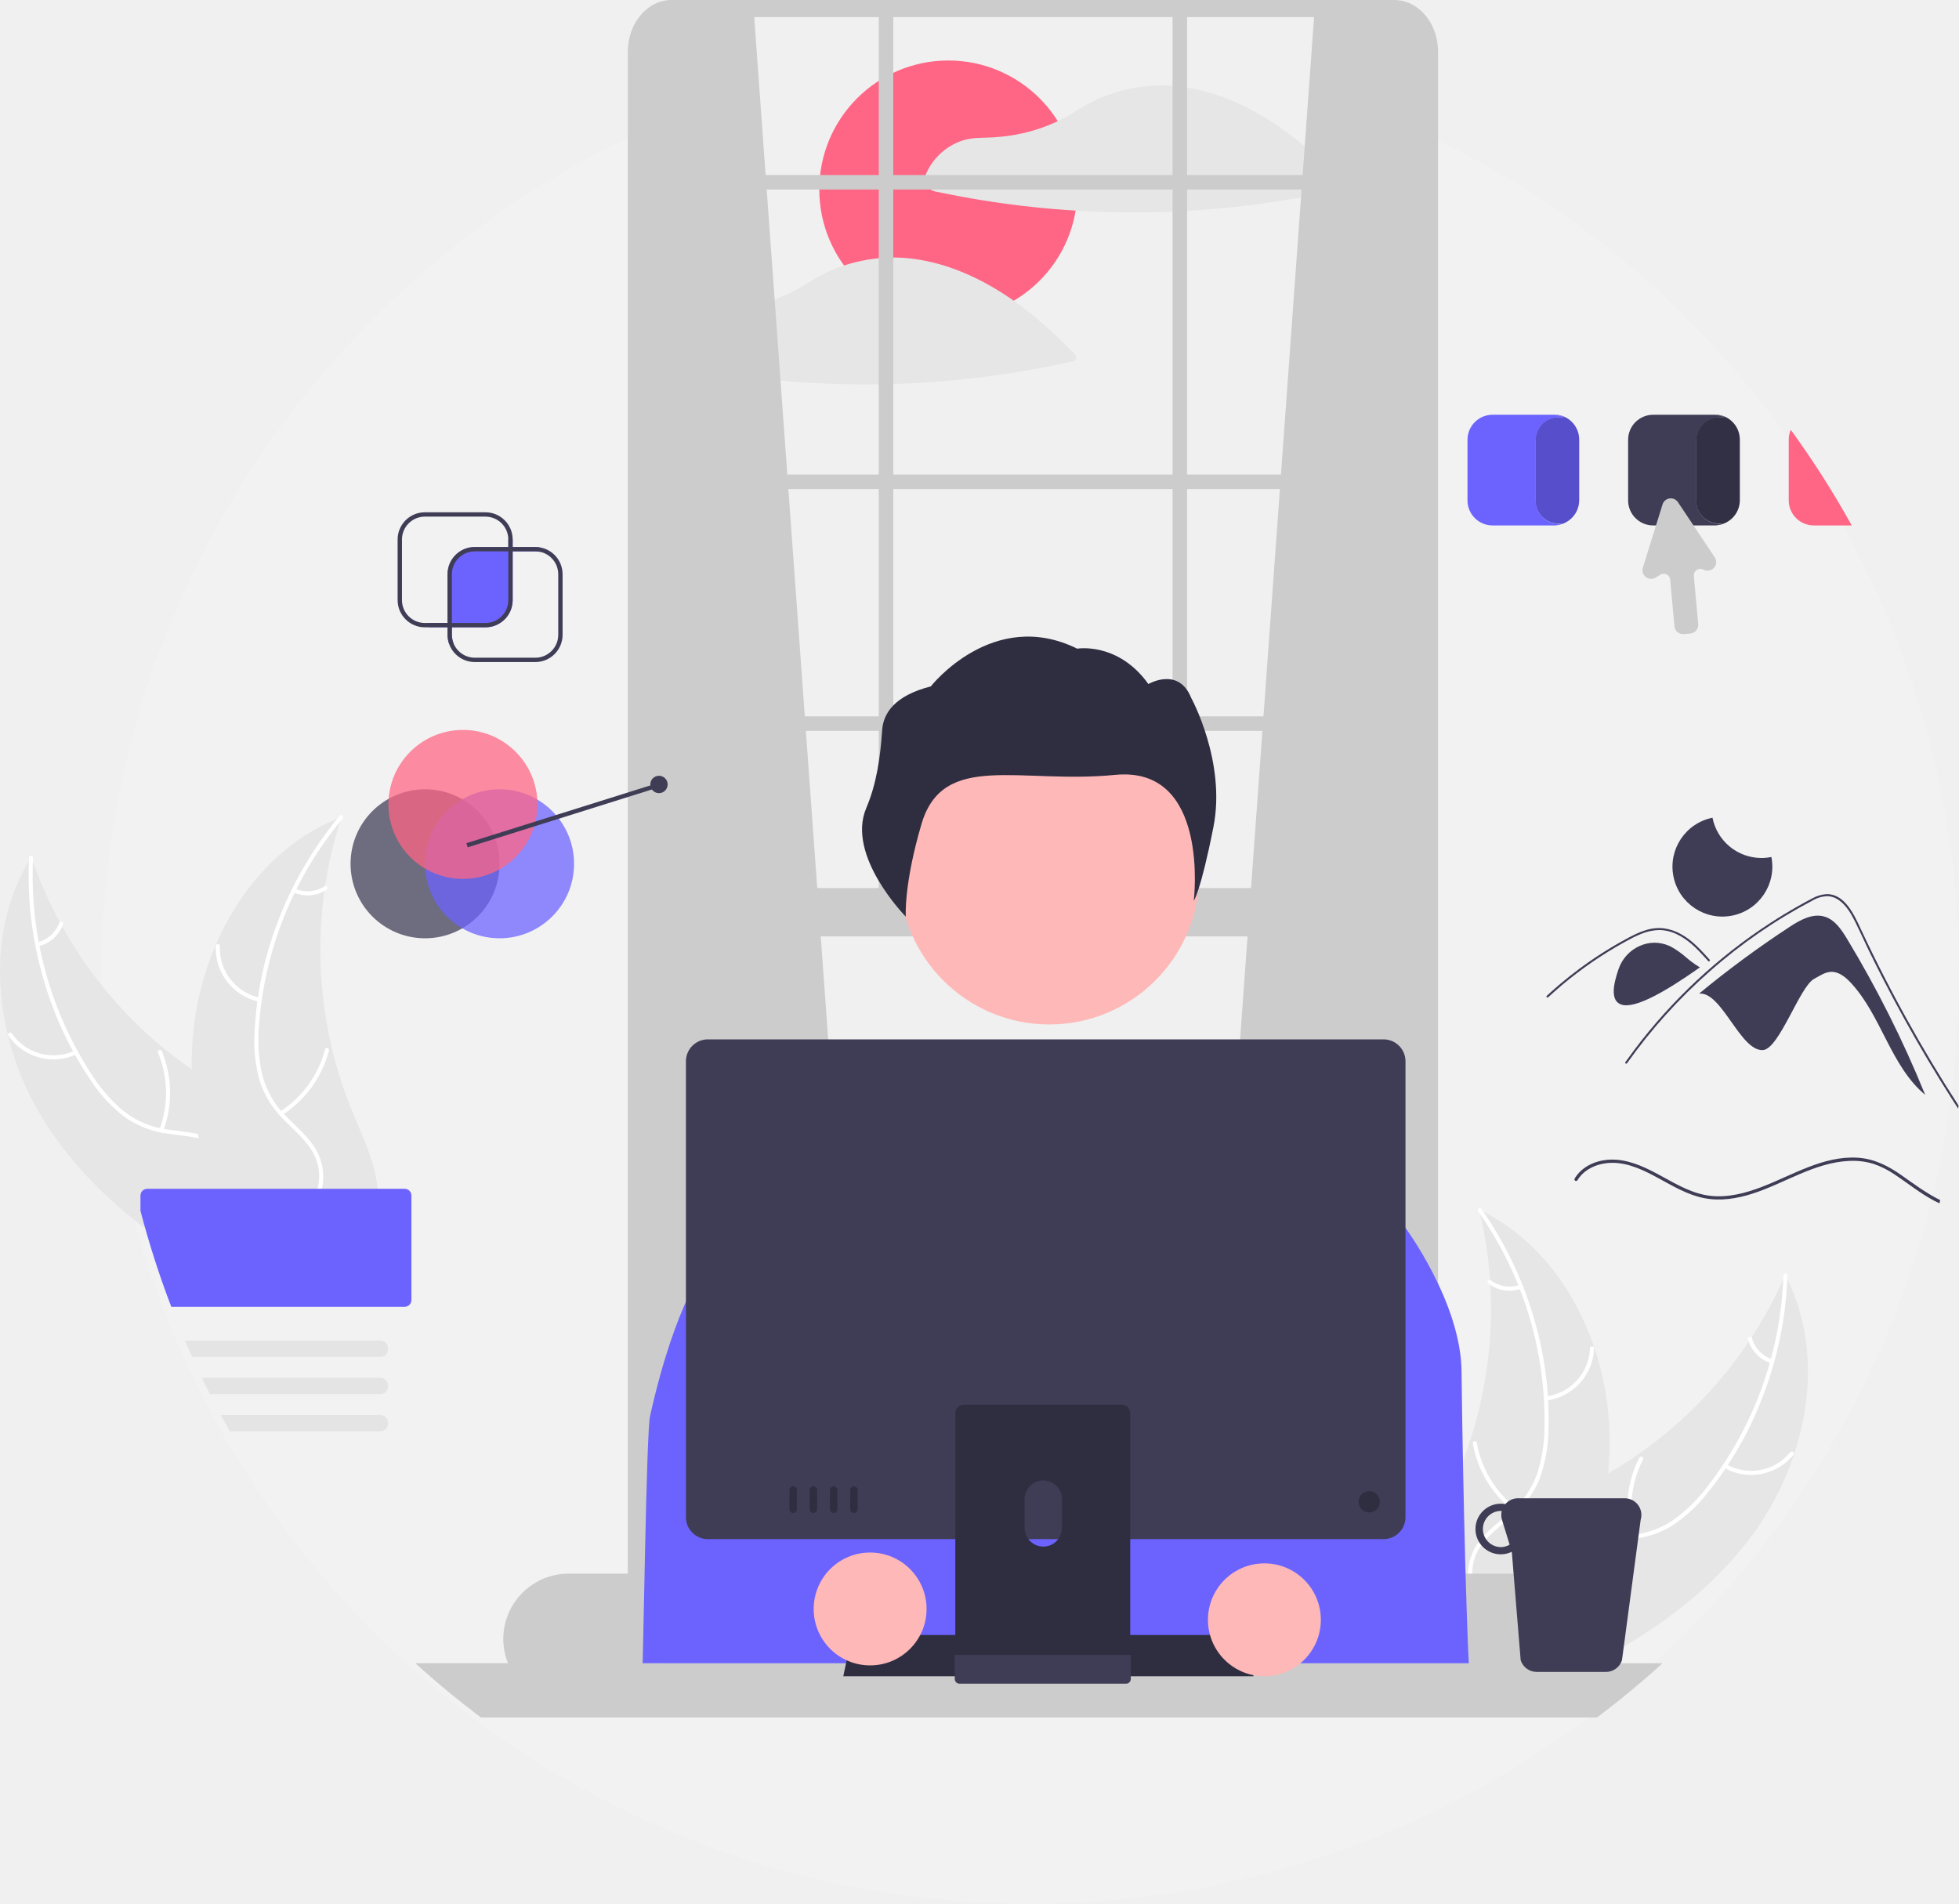
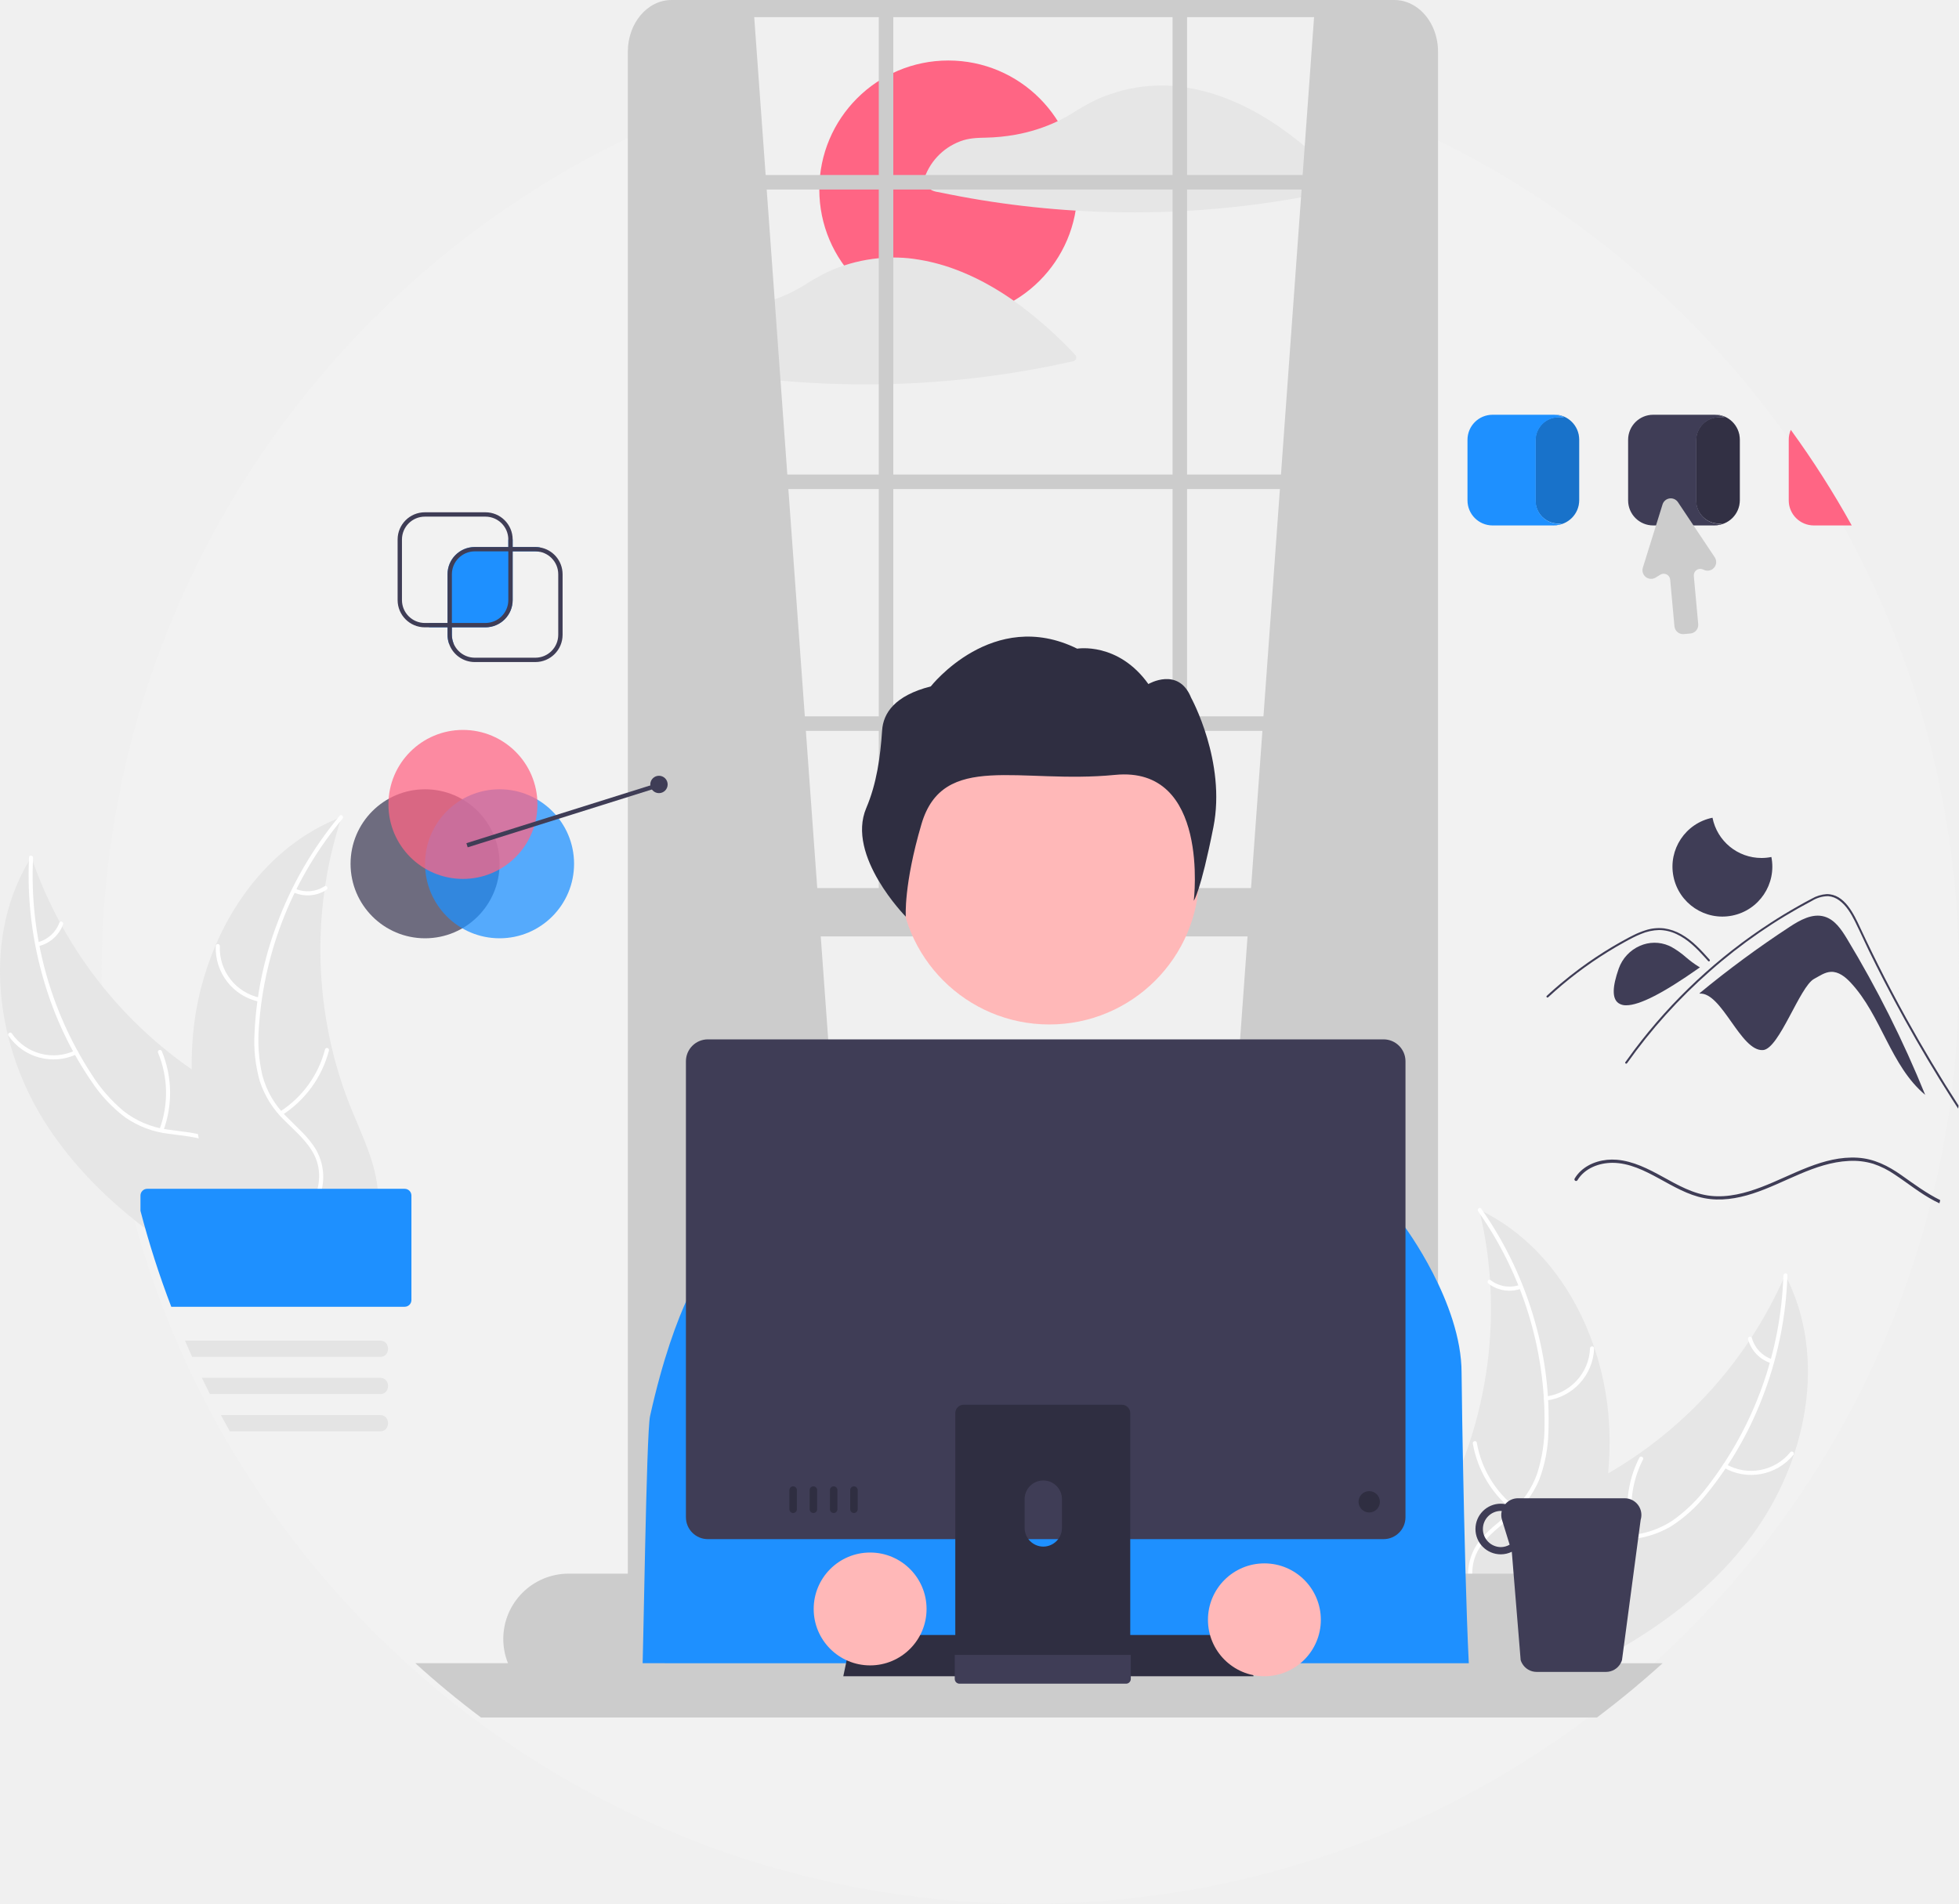
<svg xmlns="http://www.w3.org/2000/svg" data-name="Layer 1" width="804.473" height="781.847" viewBox="0 0 804.473 781.847">
  <path d="M954.619,274.869a380.704,380.704,0,0,0-25.021-39.265q-9.6-13.224-20.288-25.565h-.018a383.418,383.418,0,0,0-41.94-41.512q-4.613-3.918-9.351-7.675a380.926,380.926,0,0,0-93.882-54.857l.299,49.327L767.65,717.625H487.686L471.941,156.384l1.173-48.539C335.856,165.572,239.481,301.3,239.481,459.546a381.687,381.687,0,0,0,12.399,96.795,375.139,375.139,0,0,0,12.649,39.408q2.674,7.02,5.642,13.914c.954,2.237,1.925,4.457,2.933,6.668,1.292,2.888,2.638,5.767,4.02,8.611q1.604,3.356,3.298,6.668,2.179,4.346,4.502,8.62c1.194,2.237,2.425,4.457,3.672,6.667a382.934,382.934,0,0,0,76.151,95.244q12.956,11.753,26.964,22.285a381.449,381.449,0,0,0,458.295,0q7.621-5.723,14.931-11.829,4.854-4.038,9.547-8.227c.829-.74,1.658-1.48,2.478-2.228a382.978,382.978,0,0,0,71.364-87.008,374.258,374.258,0,0,0,19.325-36.689q2.286-4.974,4.43-10.037a376.132,376.132,0,0,0,16.562-47.591q1.03-3.757,1.988-7.541v-.009c.107-.437.223-.883.33-1.319.66-2.656,1.293-5.33,1.899-8.005v-.009q2.942-12.93,4.965-26.171c.169-1.132.339-2.264.499-3.396.062-.41.125-.82.169-1.23v-.009q1.444-10.229,2.344-20.609,1.391-16.299,1.399-32.972A379.627,379.627,0,0,0,954.619,274.869Z" transform="translate(-197.7636 -59.07674)" fill="#f2f2f2" />
  <path d="M917.165,689.762c22.573-30.501,31.255-73.463,13.695-107.101a174.83,174.83,0,0,1-82.773,86.927c-14.289,7.006-30.912,13.31-37.526,27.784-4.116,9.006-3.332,19.641-.024,28.974,3.309,9.333,8.936,17.638,14.503,25.827l.293,2.454C860.387,740.094,894.592,720.263,917.165,689.762Z" transform="translate(-197.7636 -59.07674)" fill="#e6e6e6" />
  <path d="M930.112,582.931a149.432,149.432,0,0,1-31.086,86.525,64.35,64.35,0,0,1-14.424,14.088,36.908,36.908,0,0,1-18.452,6.069c-6.131.439-12.453.179-18.371,2.101a22.599,22.599,0,0,0-13.521,12.6c-3.276,7.232-3.759,15.209-3.959,23.027-.223,8.68-.317,17.699-4.411,25.59-.496.956,1.016,1.67,1.512.715,7.123-13.728,2.498-29.782,6.743-44.214,1.981-6.734,6.003-12.912,12.726-15.61,5.879-2.36,12.399-2.097,18.61-2.488a39.384,39.384,0,0,0,18.263-5.261,59.491,59.491,0,0,0,14.912-13.482,144.976,144.976,0,0,0,22.711-39.209,152.082,152.082,0,0,0,10.413-50.596c.034-1.073-1.632-.921-1.666.145Z" transform="translate(-197.7636 -59.07674)" fill="#fff" />
  <path d="M905.678,661.815a22.42,22.42,0,0,0,28.554-5.242c.678-.836-.589-1.928-1.268-1.092a20.76,20.76,0,0,1-26.571,4.822c-.93-.542-1.64.973-.715,1.512Z" transform="translate(-197.7636 -59.07674)" fill="#fff" />
  <path d="M869.288,689.799a43.212,43.212,0,0,1,3.185-31.33c.493-.958-1.02-1.672-1.512-.715a44.947,44.947,0,0,0-3.248,32.609c.292,1.038,1.865.469,1.575-.563Z" transform="translate(-197.7636 -59.07674)" fill="#fff" />
  <path d="M925.48,617.311a12.691,12.691,0,0,1-8.289-8.735c-.279-1.041-1.852-.471-1.575.563a14.221,14.221,0,0,0,9.149,9.683.864.864,0,0,0,1.113-.398.84.84,0,0,0-.398-1.113Z" transform="translate(-197.7636 -59.07674)" fill="#fff" />
  <path d="M805.205,555.891c.156.655.311,1.31.458,1.976a167.127,167.127,0,0,1,3.973,26.818c.057.698.105,1.405.142,2.103a176.19,176.19,0,0,1-8.405,64.321,171.102,171.102,0,0,1-9.933,24.025c-5.408,10.696-12.123,21.862-13.637,33.381a29.352,29.352,0,0,0-.29,3.621l44.805,42.658c.15.046.292.102.443.149l1.711,1.785c.23-.385.46-.79.69-1.175.134-.223.259-.455.393-.678.086-.152.172-.304.259-.436.029-.05.057-.101.077-.141.087-.132.153-.264.23-.385q1.939-3.387,3.836-6.813c.01-.01.01-.01.009-.03,9.595-17.428,17.82-35.81,22.993-54.855.155-.573.321-1.156.456-1.748a163.269,163.269,0,0,0,4.717-26.223,144.339,144.339,0,0,0,.62-14.591,120.027,120.027,0,0,0-6.239-37.006c-7.992-23.785-23.502-44.749-45.61-55.917C806.336,556.443,805.78,556.167,805.205,555.891Z" transform="translate(-197.7636 -59.07674)" fill="#e6e6e6" />
  <path d="M804.764,556.556a149.432,149.432,0,0,1,27.274,87.801,64.351,64.351,0,0,1-3.034,19.933,36.908,36.908,0,0,1-11.079,15.955c-4.631,4.042-9.836,7.64-13.403,12.738a22.599,22.599,0,0,0-3.209,18.201c1.738,7.746,6.156,14.406,10.702,20.769,5.048,7.065,10.403,14.323,11.885,23.088.18,1.062,1.817.721,1.638-.339-2.578-15.25-15.936-25.283-21.236-39.362-2.473-6.569-2.981-13.924.762-20.126,3.273-5.424,8.637-9.139,13.361-13.191a39.384,39.384,0,0,0,11.415-15.197,59.491,59.491,0,0,0,3.79-19.742,144.976,144.976,0,0,0-5.473-44.98,152.082,152.082,0,0,0-22.148-46.667c-.619-.877-1.858.248-1.243,1.119Z" transform="translate(-197.7636 -59.07674)" fill="#fff" />
  <path d="M832.749,634.251a22.42,22.42,0,0,0,19.643-21.377c.038-1.075-1.631-1.185-1.669-.108a20.76,20.76,0,0,1-18.313,19.847c-1.069.127-.723,1.764.339,1.638Z" transform="translate(-197.7636 -59.07674)" fill="#fff" />
  <path d="M820.542,678.504a43.212,43.212,0,0,1-16.32-26.933c-.183-1.061-1.821-.721-1.638.339a44.947,44.947,0,0,0,17.039,27.992c.858.653,1.772-.749.918-1.398Z" transform="translate(-197.7636 -59.07674)" fill="#fff" />
  <path d="M821.765,586.795a12.691,12.691,0,0,1-11.877-1.984c-.85-.663-1.762.739-.918,1.398a14.221,14.221,0,0,0,13.135,2.224.864.864,0,0,0,.649-.988.84.84,0,0,0-.988-.649Z" transform="translate(-197.7636 -59.07674)" fill="#fff" />
  <path d="M215.568,518.935c-20.02-32.234-25.181-75.76-4.946-107.86a174.83,174.83,0,0,0,75.435,93.366c13.673,8.144,29.728,15.778,35.144,30.742,3.37,9.311,1.725,19.847-2.331,28.88-4.056,9.033-10.34,16.853-16.554,24.562l-.492,2.423C268.068,573.715,235.588,551.169,215.568,518.935Z" transform="translate(-197.7636 -59.07674)" fill="#e6e6e6" />
  <path d="M211.346,411.405a149.432,149.432,0,0,0,23.951,88.765,64.351,64.351,0,0,0,13.231,15.214,36.908,36.908,0,0,0,17.898,7.548c6.075.936,12.397,1.19,18.139,3.587a22.599,22.599,0,0,1,12.452,13.657c2.678,7.474,2.51,15.464,2.075,23.272-.483,8.669-1.123,17.667,2.317,25.864.417.993-1.149,1.582-1.565.59-5.984-14.262-.069-29.886-3.128-44.615-1.427-6.873-4.934-13.357-11.415-16.593-5.668-2.83-12.187-3.097-18.346-3.992a39.384,39.384,0,0,1-17.775-6.728,59.491,59.491,0,0,1-13.767-14.649,144.976,144.976,0,0,1-19.449-40.925,152.082,152.082,0,0,1-6.267-51.275c.053-1.072,1.702-.785,1.649.28Z" transform="translate(-197.7636 -59.07674)" fill="#fff" />
  <path d="M229.288,492.014a22.42,22.42,0,0,1-28.033-7.545c-.608-.888.744-1.874,1.352-.985a20.76,20.76,0,0,0,26.091,6.965c.971-.464,1.555,1.103.59,1.565Z" transform="translate(-197.7636 -59.07674)" fill="#fff" />
  <path d="M263.284,522.863a43.212,43.212,0,0,0-.628-31.485c-.413-.995,1.152-1.583,1.565-.59a44.947,44.947,0,0,1,.587,32.765c-.376,1.011-1.897.316-1.524-.689Z" transform="translate(-197.7636 -59.07674)" fill="#fff" />
  <path d="M213.169,446.048a12.691,12.691,0,0,0,8.972-8.032c.363-1.015,1.884-.319,1.524.689a14.221,14.221,0,0,1-9.905,8.908.864.864,0,0,1-1.077-.487.84.84,0,0,1,.487-1.077Z" transform="translate(-197.7636 -59.07674)" fill="#fff" />
  <path d="M338.037,394.606c-.208.64-.417,1.28-.617,1.932a167.128,167.128,0,0,0-6.139,26.406c-.114.691-.218,1.392-.312,2.085a176.19,176.19,0,0,0,3.15,64.791,171.101,171.101,0,0,0,7.948,24.753c4.521,11.1,10.306,22.775,10.879,34.378a29.352,29.352,0,0,1-.005,3.633l-48.124,38.876c-.154.033-.299.078-.453.112l-1.85,1.64c-.198-.403-.394-.825-.592-1.227-.116-.233-.221-.475-.336-.708-.074-.158-.147-.317-.223-.455-.025-.053-.049-.106-.065-.147-.076-.139-.131-.275-.198-.403q-1.657-3.533-3.27-7.102c-.009-.011-.009-.011-.007-.031-8.147-18.15-14.851-37.139-18.459-56.543-.108-.584-.226-1.178-.313-1.78a163.271,163.271,0,0,1-2.571-26.52,144.342,144.342,0,0,1,.568-14.593,120.027,120.027,0,0,1,9.226-36.376c9.898-23.057,27.061-42.691,50.004-52.025C336.864,395.064,337.441,394.833,338.037,394.606Z" transform="translate(-197.7636 -59.07674)" fill="#e6e6e6" />
  <path d="M338.422,395.304a149.432,149.432,0,0,0-34.319,85.294,64.351,64.351,0,0,0,1.405,20.113,36.908,36.908,0,0,0,9.746,16.803c4.287,4.405,9.182,8.414,12.324,13.785a22.599,22.599,0,0,1,1.72,18.402c-2.362,7.58-7.306,13.858-12.355,19.831-5.606,6.631-11.533,13.43-13.722,22.045-.265,1.044-1.87.571-1.605-.471,3.809-14.99,17.938-23.904,24.364-37.506,2.998-6.347,4.103-13.635.876-20.121-2.822-5.672-7.866-9.811-12.245-14.233a39.384,39.384,0,0,1-10.142-16.074,59.491,59.491,0,0,1-2.173-19.985,144.976,144.976,0,0,1,9.111-44.386,152.082,152.082,0,0,1,25.867-44.713c.688-.824,1.831.398,1.148,1.217Z" transform="translate(-197.7636 -59.07674)" fill="#fff" />
  <path d="M304.215,470.468a22.42,22.42,0,0,1-17.841-22.902.837.837,0,0,1,1.673.028,20.76,20.76,0,0,0,16.639,21.27c1.055.214.578,1.817-.471,1.605Z" transform="translate(-197.7636 -59.07674)" fill="#fff" />
  <path d="M312.786,515.567a43.212,43.212,0,0,0,18.455-25.518c.269-1.043,1.873-.571,1.605.471a44.947,44.947,0,0,1-19.258,26.514c-.908.581-1.705-.89-.802-1.468Z" transform="translate(-197.7636 -59.07674)" fill="#fff" />
  <path d="M319.021,424.062a12.691,12.691,0,0,0,11.999-1.012c.901-.592,1.696.88.802,1.468a14.221,14.221,0,0,1-13.272,1.149.864.864,0,0,1-.567-1.038.84.84,0,0,1,1.038-.567Z" transform="translate(-197.7636 -59.07674)" fill="#fff" />
  <circle cx="389.439" cy="77.833" r="52.985" fill="#ff6584" />
  <path d="M749.432,134.145a194.727,194.727,0,0,0-15.1-14.333c-10.322-8.753-21.75-16.196-34.488-20.885A79.528,79.528,0,0,0,685.048,95.031c-.606-.098-1.203-.196-1.81-.276a.669.669,0,0,0-.134,0,1.609,1.609,0,0,0-.285-.053c-1.239-.16-2.478-.285-3.726-.374a64.567,64.567,0,0,0-20.003,1.801,66.52,66.52,0,0,0-11.053,3.851,98.948,98.948,0,0,0-10.367,5.874,62.285,62.285,0,0,1-5.527,2.986,68.931,68.931,0,0,1-17.382,5.562,78.041,78.041,0,0,1-12.301,1.212c-3.583.071-6.962.196-10.358,1.489a24.822,24.822,0,0,0-15.127,16.384,1.597,1.597,0,0,0,.713,1.756c.918.66,1.809,1.408,2.781,1.997a8.727,8.727,0,0,0,2.71.74q2.3.481,4.608.936,8.49,1.685,17.052,2.986,17.221,2.607,34.639,3.672a1.729,1.729,0,0,0,.214.018,389.854,389.854,0,0,0,39.399.383c1.988-.08,3.967-.178,5.954-.294q12.421-.695,24.78-2.193,11.432-1.391,22.775-3.45,8.103-1.471,16.143-3.28A1.579,1.579,0,0,0,749.432,134.145Z" transform="translate(-197.7636 -59.07674)" fill="#e6e6e6" />
  <path d="M639.302,204.796a173.068,173.068,0,0,0-25.235-22.213c-3.022-2.121-6.133-4.118-9.333-5.946a98.906,98.906,0,0,0-12.194-5.963c-.936-.383-1.881-.749-2.826-1.096a78.986,78.986,0,0,0-16.606-4.172c-.045-.009-.089,0-.134-.009-.089-.018-.187-.036-.276-.053a61.346,61.346,0,0,0-8.29-.508c-1.988,0-3.984.107-5.963.303a65.946,65.946,0,0,0-9.484,1.64c-1.542.383-3.075.829-4.582,1.337a65.441,65.441,0,0,0-6.463,2.514c-.036.018-.062.027-.098.045a96.29,96.29,0,0,0-10.269,5.83c-.071.045-.152.089-.223.134a64.774,64.774,0,0,1-11.838,5.544,72.094,72.094,0,0,1-10.857,2.87,76.88,76.88,0,0,1-12.301,1.203c-3.583.071-6.962.196-10.349,1.498a24.835,24.835,0,0,0-15.136,16.384,1.607,1.607,0,0,0,.713,1.756c.918.66,1.818,1.399,2.781,1.988a8.553,8.553,0,0,0,2.71.74c1.533.321,3.066.642,4.608.945q8.49,1.685,17.061,2.977,11.753,1.778,23.604,2.844,5.616.521,11.24.856,14.427.869,28.881.677,2.982-.04,5.963-.134,17.703-.521,35.299-2.656a388.256,388.256,0,0,0,38.909-6.73A1.572,1.572,0,0,0,639.302,204.796Z" transform="translate(-197.7636 -59.07674)" fill="#e6e6e6" />
  <path d="M507.232,62.595l46.679,645.056L460.553,715.937V70.801C471.677,62.112,487.646,60.752,507.232,62.595Z" transform="translate(-197.7636 -59.07674)" fill="#ccc" />
  <path d="M737.647,62.595,690.968,707.651l93.358,8.286V70.801C773.201,62.112,757.232,60.752,737.647,62.595Z" transform="translate(-197.7636 -59.07674)" fill="#ccc" />
  <path d="M786.522,71.083c-2.897-7.103-9.056-12.006-16.179-12.006H473.54c-9.903,0-17.952,9.502-17.952,21.193V721.402a22.909,22.909,0,0,0,6.186,15.994,17.009,17.009,0,0,0,7.773,4.662,14.837,14.837,0,0,0,3.993.537H770.344a14.837,14.837,0,0,0,3.993-.537c7.987-2.147,13.959-10.586,13.959-20.656V80.269A24.342,24.342,0,0,0,786.522,71.083Zm-4.181,650.319c0,7.808-5.384,14.163-11.998,14.163H473.54c-5.482,0-10.126-4.367-11.543-10.312a16.451,16.451,0,0,1-.455-3.851V80.269c0-7.808,5.384-14.153,11.998-14.153H770.344a10.179,10.179,0,0,1,3.566.642c4.876,1.789,8.432,7.166,8.432,13.511Z" transform="translate(-197.7636 -59.07674)" fill="#ccc" />
  <rect x="260.803" y="194.882" width="326.752" height="5.959" fill="#ccc" />
  <rect x="260.803" y="71.872" width="326.752" height="5.959" fill="#ccc" />
  <rect x="260.803" y="294.199" width="326.752" height="5.959" fill="#ccc" />
  <rect x="360.878" y="2.674" width="5.959" height="375.944" fill="#ccc" />
  <rect x="481.521" y="2.674" width="5.959" height="375.944" fill="#ccc" />
  <path d="M822.561,705.353H431.253a26.844,26.844,0,0,0-26.813,26.813,26.543,26.543,0,0,0,1.934,9.975,26.815,26.815,0,0,0,24.878,16.847H822.561a26.815,26.815,0,0,0,23.14-13.282,25.895,25.895,0,0,0,1.747-3.566,26.543,26.543,0,0,0,1.934-9.975A26.852,26.852,0,0,0,822.561,705.353Z" transform="translate(-197.7636 -59.07674)" fill="#ccc" />
  <rect x="262.789" y="364.714" width="324.766" height="19.863" fill="#ccc" />
  <path d="M422.193,358.755h5.959a10.925,10.925,0,0,1,10.925,10.925v0a0,0,0,0,1,0,0h-27.809a0,0,0,0,1,0,0v0A10.925,10.925,0,0,1,422.193,358.755Z" fill="#ccc" />
  <circle id="b6ad44ff-295b-418b-9346-03b76e49c34f" data-name="ab6171fa-7d69-4734-b81c-8dff60f9761b" cx="430.901" cy="359.185" r="61.548" fill="#ffb8b8" />
  <path id="e8f77054-5a04-4fda-83df-6cd2e0c3cac3-436" data-name="bf427902-b9bf-4946-b5d7-5c1c7e04535e" d="M560.006,359.053c.465-7.068,5.139-14.301,19.99-18.08,0,0,25.486-32.59,60.118-15.499,0,0,16.79-2.889,29.239,14.531,0,0,12.343-7.28,17.551,5.624,0,0,14.477,26.32,9.147,53.167s-8.058,30.197-8.058,30.197,6.793-55.532-32.335-51.681-70.631-9.91-79.492,20.218c-7.358,25.017-6.431,38.009-6.431,38.009s-24.605-24.956-16.239-44.608C557.776,380.88,559.289,369.953,560.006,359.053Z" transform="translate(-197.7636 -59.07674)" fill="#2f2e41" />
-   <path d="M461.292,754.62H801.73c-2.275-25.969-3.762-125.235-3.762-131.769,0-28.816-23.579-60.263-23.579-60.263l-8.44-4.665-70.482-21.99-18.24-23.693a20.283,20.283,0,0,0-16.245-7.932l-57.619.432a20.344,20.344,0,0,0-13.664,5.415L554.019,543.255l-52.331,24.99-.089-.089-.547.407-7.766,5.593-4.995,3.61s-13.105,15.723-23.579,62.881C463.135,647.739,462.029,739.557,461.292,754.62Z" transform="translate(-197.7636 -59.07674)" fill="#6c63ff" />
+   <path d="M461.292,754.62H801.73c-2.275-25.969-3.762-125.235-3.762-131.769,0-28.816-23.579-60.263-23.579-60.263l-8.44-4.665-70.482-21.99-18.24-23.693a20.283,20.283,0,0,0-16.245-7.932l-57.619.432a20.344,20.344,0,0,0-13.664,5.415L554.019,543.255l-52.331,24.99-.089-.089-.547.407-7.766,5.593-4.995,3.61s-13.105,15.723-23.579,62.881C463.135,647.739,462.029,739.557,461.292,754.62Z" transform="translate(-197.7636 -59.07674)" fill="#1e90ff" />
  <path d="M880.527,742.14c-.82.749-1.649,1.489-2.478,2.228q-4.707,4.185-9.547,8.227-7.314,6.097-14.931,11.829H395.277q-13.999-10.509-26.964-22.285Z" transform="translate(-197.7636 -59.07674)" fill="#ccc" />
  <polygon points="514.774 688.412 346.303 688.412 349.868 671.476 511.208 671.476 514.774 688.412" fill="#2f2e41" />
  <path d="M864.955,674.395H821.117a6.771,6.771,0,0,0-5.197,2.407,9.829,9.829,0,0,0-1.854-.178,10.398,10.398,0,1,0,0,20.796,10.281,10.281,0,0,0,4.528-1.052l.731,8.985,2.906,35.513a6.483,6.483,0,0,0,.553,1.275,6.834,6.834,0,0,0,5.999,3.566H857.289a6.859,6.859,0,0,0,6.008-3.566,7.029,7.029,0,0,0,.544-1.275l7.666-57.601A6.854,6.854,0,0,0,864.955,674.395Zm-50.889,20.056a7.43,7.43,0,0,1,0-14.859c.134,0,.258.036.392.045a6.806,6.806,0,0,0,.107,3.628l3.138,10.197A7.308,7.308,0,0,1,814.066,694.451Z" transform="translate(-197.7636 -59.07674)" fill="#3f3d56" />
  <path d="M765.94,485.931H488.435a9.008,9.008,0,0,0-8.994,8.994V682.186a9.003,9.003,0,0,0,8.994,8.994H765.94a9.003,9.003,0,0,0,8.994-8.994V494.925A9.008,9.008,0,0,0,765.94,485.931Z" transform="translate(-197.7636 -59.07674)" fill="#3f3d56" />
  <path d="M658.439,635.977H593.52a3.464,3.464,0,0,0-3.459,3.467V741.998H661.907V639.444A3.466,3.466,0,0,0,658.439,635.977Zm-32.241,58.27a7.702,7.702,0,0,1-7.666-7.666V674.752a7.666,7.666,0,0,1,15.332,0v11.829a7.702,7.702,0,0,1-7.666,7.666Z" transform="translate(-197.7636 -59.07674)" fill="#2f2e41" />
  <path d="M589.839,738.717v9.894a1.938,1.938,0,0,0,1.934,1.934h68.422a1.944,1.944,0,0,0,1.934-1.934v-9.894Z" transform="translate(-197.7636 -59.07674)" fill="#3f3d56" />
  <circle cx="562.275" cy="616.771" r="4.381" fill="#2f2e41" />
  <path d="M523.466,669.493a1.533,1.533,0,0,0-1.533,1.533v7.889a1.533,1.533,0,0,0,3.066,0v-7.889A1.533,1.533,0,0,0,523.466,669.493Z" transform="translate(-197.7636 -59.07674)" fill="#2f2e41" />
  <path d="M531.792,669.493a1.533,1.533,0,0,0-1.533,1.533v7.889a1.533,1.533,0,0,0,3.066,0v-7.889A1.533,1.533,0,0,0,531.792,669.493Z" transform="translate(-197.7636 -59.07674)" fill="#2f2e41" />
  <path d="M540.117,669.493a1.533,1.533,0,0,0-1.533,1.533v7.889a1.533,1.533,0,0,0,3.066,0v-7.889A1.533,1.533,0,0,0,540.117,669.493Z" transform="translate(-197.7636 -59.07674)" fill="#2f2e41" />
  <path d="M548.443,669.493a1.533,1.533,0,0,0-1.533,1.533v7.889a1.533,1.533,0,0,0,3.066,0v-7.889A1.533,1.533,0,0,0,548.443,669.493Z" transform="translate(-197.7636 -59.07674)" fill="#2f2e41" />
  <circle cx="357.322" cy="660.779" r="23.176" fill="#ffb8b8" />
  <circle cx="519.231" cy="665.236" r="23.176" fill="#ffb8b8" />
  <path d="M956.212,444.572c-2.29-3.788-5.004-7.832-9.254-9.069-4.922-1.432-9.978,1.413-14.266,4.221a415.722,415.722,0,0,0-36.997,27.259l.013.147c9.202-.635,16.84,23.835,26.042,23.2,6.649-.459,15.091-26.084,20.967-29.229,2.23-1.194,4.403-2.788,6.93-2.899,3.139-.138,5.876,2.054,8.027,4.345,12.723,13.548,16.405,34.267,30.679,46.171A452.999,452.999,0,0,0,956.212,444.572Z" transform="translate(-197.7636 -59.07674)" fill="#3f3d56" />
  <path d="M980.701,477.48q10.068,18.184,21.357,35.646v.009c-.045.41-.107.82-.169,1.23q-1.364-2.086-2.701-4.19-10.135-15.898-19.263-32.402-4.332-7.849-8.45-15.822-3.182-6.177-6.231-12.426c-.579-1.194-1.141-2.389-1.703-3.592-1.319-2.817-2.621-5.651-4.011-8.432-1.587-3.173-3.521-6.489-6.436-8.62a8.781,8.781,0,0,0-4.573-1.765,12.771,12.771,0,0,0-6.623,1.899,213.146,213.146,0,0,0-41.922,28.907,218.446,218.446,0,0,0-34.051,37.804c-.303.428-1.016.018-.713-.419,1.203-1.694,2.416-3.36,3.664-5.018a219.484,219.484,0,0,1,56.023-52.253q5.442-3.53,11.098-6.73c1.899-1.079,3.806-2.139,5.749-3.138a14.02,14.02,0,0,1,6.097-1.89c7.399-.116,11.231,8.263,13.861,13.897q1.23,2.661,2.505,5.313,4.8,10.028,9.975,19.896Q977.367,471.468,980.701,477.48Z" transform="translate(-197.7636 -59.07674)" fill="#3f3d56" />
  <path d="M899.25,453.785c-.43-.479-.857-.958-1.289-1.437-3.411-3.772-7.071-7.501-11.755-9.663a17.054,17.054,0,0,0-7.145-1.656,20.39,20.39,0,0,0-7.419,1.618c-1.117.446-2.209.953-3.285,1.492-1.229.619-2.436,1.278-3.638,1.944q-3.384,1.872-6.679,3.909-6.558,4.053-12.705,8.724-3.187,2.423-6.242,5.004-2.841,2.398-5.568,4.925c-.389.359-.969-.222-.58-.58.479-.446.964-.89,1.448-1.328q2.053-1.856,4.172-3.641,3.864-3.26,7.928-6.269,6.32-4.681,13.074-8.727,3.375-2.02,6.844-3.871c.698-.372,1.404-.736,2.119-1.081a33.778,33.778,0,0,1,5.037-2.05,17.919,17.919,0,0,1,7.608-.747,19.806,19.806,0,0,1,7.019,2.428c4.599,2.571,8.166,6.545,11.637,10.424C900.18,453.596,899.603,454.179,899.25,453.785Z" transform="translate(-197.7636 -59.07674)" fill="#3f3d56" />
  <path d="M865.596,471.935a5.297,5.297,0,0,1-3.285-.941c-2.545-1.928-2.478-6.559.204-14.159a15.983,15.983,0,0,1,8.652-9.299,14.811,14.811,0,0,1,11.928-.071q.494.214.973.46h0a35.128,35.128,0,0,1,6.1,4.328,40.298,40.298,0,0,0,5.08,3.752l.597.35-.566.399C880.839,466.92,871.049,471.935,865.596,471.935Z" transform="translate(-197.7636 -59.07674)" fill="#3f3d56" />
  <path d="M921.121,411.438a20.506,20.506,0,0,1-20.114-16.531,20.502,20.502,0,1,0,24.183,16.126A20.592,20.592,0,0,1,921.121,411.438Z" transform="translate(-197.7636 -59.07674)" fill="#3f3d56" />
  <circle cx="174.554" cy="354.748" r="30.595" fill="#3f3d56" opacity="0.74" />
-   <circle cx="205.148" cy="354.748" r="30.595" fill="#6c63ff" opacity="0.74" />
+   <circle cx="205.148" cy="354.748" r="30.595" fill="#1e90ff" opacity="0.74" />
  <circle cx="190.11" cy="330.364" r="30.595" fill="#ff6584" opacity="0.74" />
  <rect x="387.662" y="392.976" width="82.372" height="1.783" transform="matrix(0.95403, -0.29972, 0.29972, 0.95403, -296.0981, 87.56435)" fill="#3f3d56" />
  <circle cx="270.611" cy="322.162" r="3.566" fill="#3f3d56" />
  <path d="M978.544,541.678c5.224,3.681,10.242,7.434,15.982,10.269-.107.437-.223.882-.33,1.319-.704-.33-1.391-.677-2.077-1.034-5.821-3.049-10.83-7.193-16.294-10.795a35.157,35.157,0,0,0-8.789-4.403,28.995,28.995,0,0,0-10.046-1.177c-14.146.695-26.269,9.137-39.417,13.389-6.436,2.086-13.282,3.2-19.994,1.89-6.712-1.31-12.675-4.876-18.603-8.103-5.847-3.191-12.221-6.4-19.049-6.4-5.562.009-11.41,2.237-14.387,7.158a.668.668,0,0,1-1.15-.677,14.03,14.03,0,0,1,2.434-3.04c3.886-3.681,9.6-5.134,14.85-4.707,6.792.553,12.987,3.762,18.862,6.988,6.231,3.423,12.613,7.104,19.815,7.853,7.113.749,14.155-1.114,20.751-3.619,12.774-4.858,25.378-12.952,39.586-12.052C967.392,534.965,973.133,537.871,978.544,541.678Z" transform="translate(-197.7636 -59.07674)" fill="#3f3d56" />
-   <path d="M419.433,283.881v1.81a9.388,9.388,0,0,0-1.818-.178h-9.324v20.02a11.184,11.184,0,0,1-11.178,11.178H383.332v3.084a9.341,9.341,0,0,0,.722,3.601h-1.908a10.979,10.979,0,0,1-.597-3.601v-3.084h-7.577v-1.783h7.577V294.907a11.184,11.184,0,0,1,11.178-11.178h13.781v-3.12h1.783v3.12h9.324A11.125,11.125,0,0,1,419.433,283.881Z" transform="translate(-197.7636 -59.07674)" fill="#6c63ff" />
+   <path d="M419.433,283.881v1.81a9.388,9.388,0,0,0-1.818-.178h-9.324v20.02a11.184,11.184,0,0,1-11.178,11.178H383.332v3.084a9.341,9.341,0,0,0,.722,3.601h-1.908a10.979,10.979,0,0,1-.597-3.601v-3.084h-7.577v-1.783h7.577V294.907a11.184,11.184,0,0,1,11.178-11.178h13.781v-3.12h1.783v3.12h9.324A11.125,11.125,0,0,1,419.433,283.881Z" transform="translate(-197.7636 -59.07674)" fill="#1e90ff" />
  <path d="M397.113,269.467H372.226a11.184,11.184,0,0,0-11.178,11.178v24.887a11.184,11.184,0,0,0,11.178,11.178h24.887a11.184,11.184,0,0,0,11.178-11.178v-24.923A11.183,11.183,0,0,0,397.113,269.467Zm9.395,36.065a9.408,9.408,0,0,1-9.395,9.395H372.226a9.408,9.408,0,0,1-9.395-9.395V280.645a9.408,9.408,0,0,1,9.395-9.395h24.887a9.406,9.406,0,0,1,9.395,9.36Z" transform="translate(-197.7636 -59.07674)" fill="#3f3d56" />
  <path d="M381.55,314.928v1.783h1.783v-1.783Zm0,0v1.783h1.783v-1.783ZM419.433,283.881a11.125,11.125,0,0,0-1.818-.152H392.728a11.184,11.184,0,0,0-11.178,11.178v24.887a10.979,10.979,0,0,0,.597,3.601,11.182,11.182,0,0,0,10.581,7.577h24.887a11.184,11.184,0,0,0,11.178-11.178V294.907A11.178,11.178,0,0,0,419.433,283.881Zm7.577,35.914a9.408,9.408,0,0,1-9.395,9.395H392.728a9.409,9.409,0,0,1-9.395-9.395V294.907a9.408,9.408,0,0,1,9.395-9.395h24.887a9.399,9.399,0,0,1,9.395,9.395Zm-45.46-4.867v1.783h1.783v-1.783Z" transform="translate(-197.7636 -59.07674)" fill="#3f3d56" />
-   <path d="M363.945,547.302H258.227a2.783,2.783,0,0,0-2.781,2.772v6.266a375.14,375.14,0,0,0,12.649,39.408h95.85a2.769,2.769,0,0,0,2.772-2.772V550.074A2.775,2.775,0,0,0,363.945,547.302Z" transform="translate(-197.7636 -59.07674)" fill="#6c63ff" />
+   <path d="M363.945,547.302H258.227a2.783,2.783,0,0,0-2.781,2.772v6.266a375.14,375.14,0,0,0,12.649,39.408h95.85a2.769,2.769,0,0,0,2.772-2.772V550.074A2.775,2.775,0,0,0,363.945,547.302Z" transform="translate(-197.7636 -59.07674)" fill="#1e90ff" />
  <path d="M353.872,609.663H273.737c.954,2.237,1.925,4.457,2.933,6.668h77.203C358.222,616.393,358.178,609.601,353.872,609.663Z" transform="translate(-197.7636 -59.07674)" fill="#e4e4e4" />
  <path d="M353.872,624.941H280.69q1.604,3.356,3.298,6.668h69.884C358.222,631.671,358.178,624.888,353.872,624.941Z" transform="translate(-197.7636 -59.07674)" fill="#e4e4e4" />
  <path d="M353.872,640.229H288.489c1.194,2.237,2.425,4.457,3.672,6.668h61.71C358.222,646.959,358.178,640.166,353.872,640.229Z" transform="translate(-197.7636 -59.07674)" fill="#e4e4e4" />
  <path d="M901.94,229.333h-.508a10.206,10.206,0,0,1,4.554,1.077h-2.312a9.405,9.405,0,0,0-9.395,9.395v24.888a9.405,9.405,0,0,0,9.395,9.395h1.474a10.216,10.216,0,0,1-3.716.706h.508A10.298,10.298,0,0,0,912.226,264.507V239.619A10.298,10.298,0,0,0,901.94,229.333Z" transform="translate(-197.7636 -59.07674)" fill="#3f3d56" />
  <path d="M901.94,229.333h-.508a10.206,10.206,0,0,1,4.554,1.077h-2.312a9.405,9.405,0,0,0-9.395,9.395v24.888a9.405,9.405,0,0,0,9.395,9.395h1.474a10.216,10.216,0,0,1-3.716.706h.508A10.298,10.298,0,0,0,912.226,264.507V239.619A10.298,10.298,0,0,0,901.94,229.333Z" transform="translate(-197.7636 -59.07674)" opacity="0.21" />
-   <path d="M835.977,229.333h-.508a10.206,10.206,0,0,1,4.554,1.077h-2.312a9.405,9.405,0,0,0-9.395,9.395v24.888a9.405,9.405,0,0,0,9.395,9.395h1.474a10.216,10.216,0,0,1-3.716.706h.508A10.298,10.298,0,0,0,846.264,264.507V239.619A10.298,10.298,0,0,0,835.977,229.333Z" transform="translate(-197.7636 -59.07674)" fill="#6c63ff" />
+   <path d="M835.977,229.333h-.508a10.206,10.206,0,0,1,4.554,1.077h-2.312a9.405,9.405,0,0,0-9.395,9.395v24.888a9.405,9.405,0,0,0,9.395,9.395h1.474a10.216,10.216,0,0,1-3.716.706h.508A10.298,10.298,0,0,0,846.264,264.507V239.619A10.298,10.298,0,0,0,835.977,229.333Z" transform="translate(-197.7636 -59.07674)" fill="#1e90ff" />
  <path d="M835.977,229.333h-.508a10.206,10.206,0,0,1,4.554,1.077h-2.312a9.405,9.405,0,0,0-9.395,9.395v24.888a9.405,9.405,0,0,0,9.395,9.395h1.474a10.216,10.216,0,0,1-3.716.706h.508A10.298,10.298,0,0,0,846.264,264.507V239.619A10.298,10.298,0,0,0,835.977,229.333Z" transform="translate(-197.7636 -59.07674)" opacity="0.21" />
-   <path d="M837.812,274.165a9.405,9.405,0,0,1-9.395-9.395V239.882a9.405,9.405,0,0,1,9.395-9.395h2.312a10.206,10.206,0,0,0-4.554-1.077H810.681a10.298,10.298,0,0,0-10.286,10.286v24.888a10.298,10.298,0,0,0,10.286,10.286H835.569a10.216,10.216,0,0,0,3.716-.706Z" transform="translate(-197.7636 -59.07674)" fill="#6c63ff" />
+   <path d="M837.812,274.165a9.405,9.405,0,0,1-9.395-9.395V239.882a9.405,9.405,0,0,1,9.395-9.395h2.312a10.206,10.206,0,0,0-4.554-1.077H810.681a10.298,10.298,0,0,0-10.286,10.286v24.888a10.298,10.298,0,0,0,10.286,10.286H835.569a10.216,10.216,0,0,0,3.716-.706Z" transform="translate(-197.7636 -59.07674)" fill="#1e90ff" />
  <path d="M903.774,274.165a9.405,9.405,0,0,1-9.395-9.395V239.882a9.405,9.405,0,0,1,9.395-9.395h2.312a10.206,10.206,0,0,0-4.554-1.077H876.643a10.298,10.298,0,0,0-10.286,10.286v24.888a10.298,10.298,0,0,0,10.286,10.286h24.888a10.216,10.216,0,0,0,3.716-.706Z" transform="translate(-197.7636 -59.07674)" fill="#3f3d56" />
  <path d="M933.163,235.604a380.7,380.7,0,0,1,25.021,39.265H942.603a10.302,10.302,0,0,1-10.287-10.287V239.695A10.275,10.275,0,0,1,933.163,235.604Z" transform="translate(-197.7636 -59.07674)" fill="#ff6584" />
  <path d="M901.92,287.928l-8.718-13.059-6.373-9.547a3.546,3.546,0,0,0-6.338.918l-2.683,8.629-5.402,17.337a3.553,3.553,0,0,0,5.259,4.074l1.917-1.186a2.661,2.661,0,0,1,4.047,2.023l1.756,19.165a3.558,3.558,0,0,0,3.53,3.227c.107,0,.214-.009.33-.018l2.692-.241a3.545,3.545,0,0,0,3.209-3.86l-1.809-19.789a2.657,2.657,0,0,1,3.762-2.656l.392.178a3.547,3.547,0,0,0,4.43-5.197Z" transform="translate(-197.7636 -59.07674)" fill="#ccc" />
</svg>
